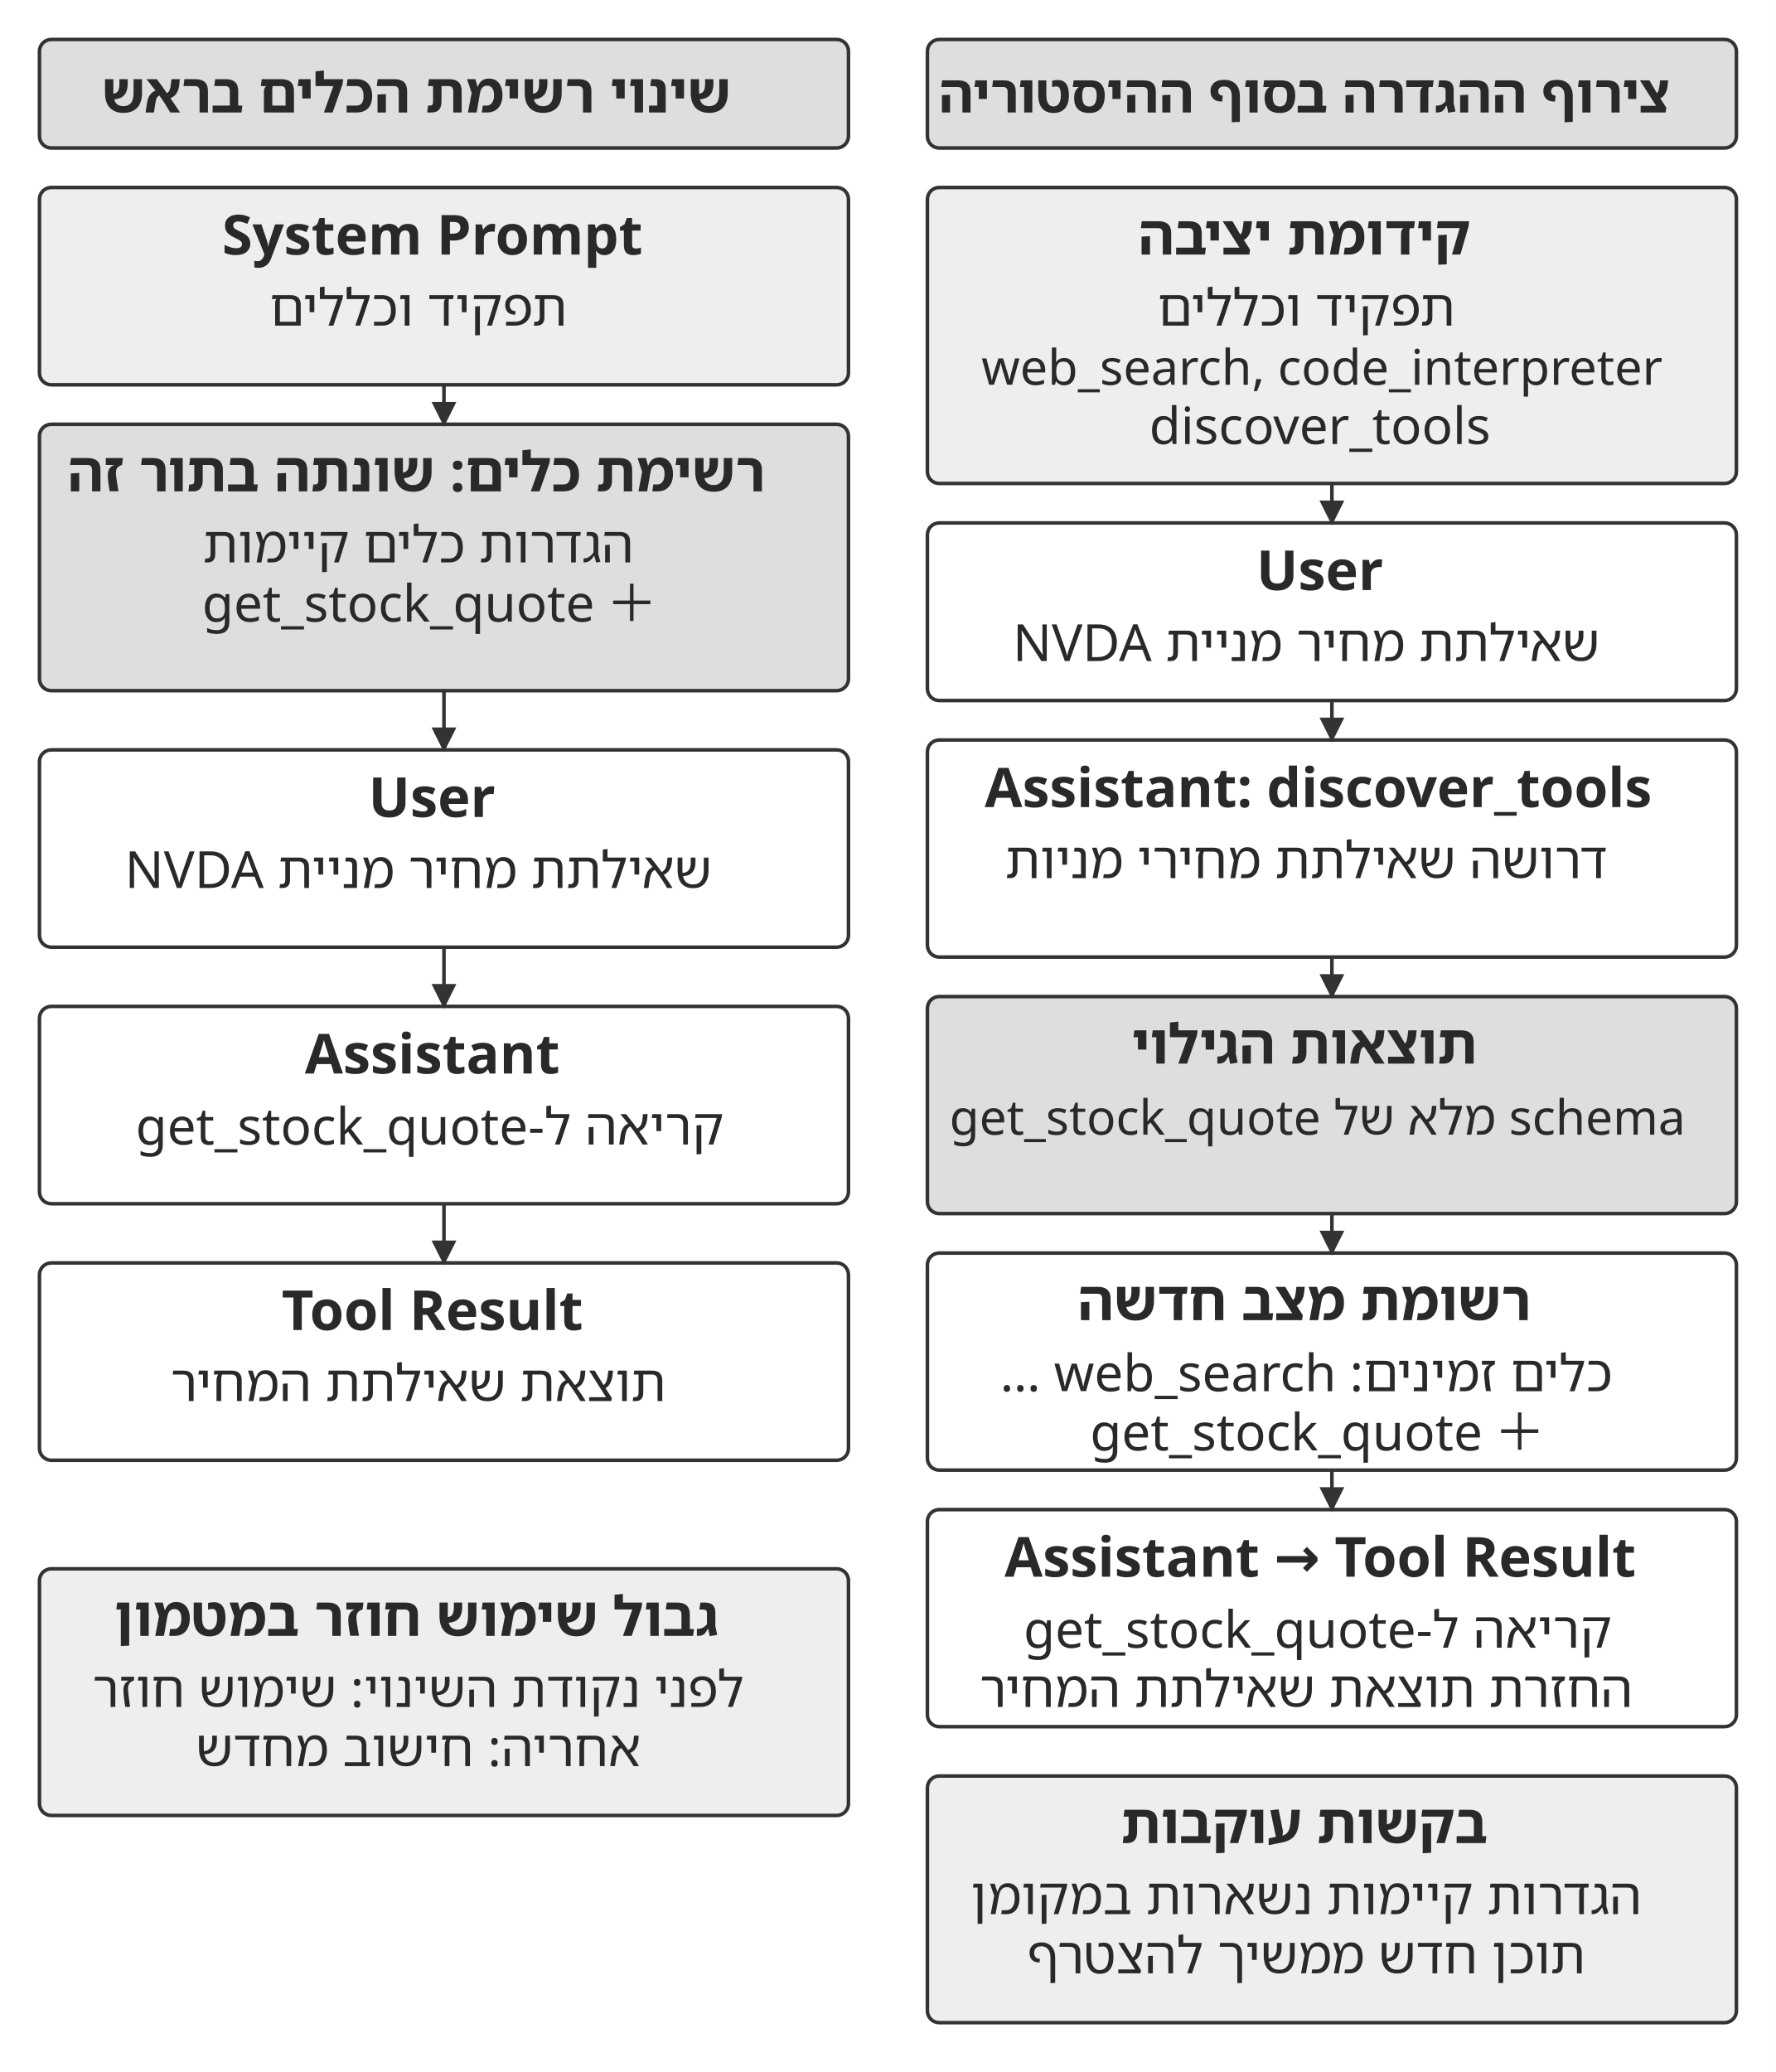
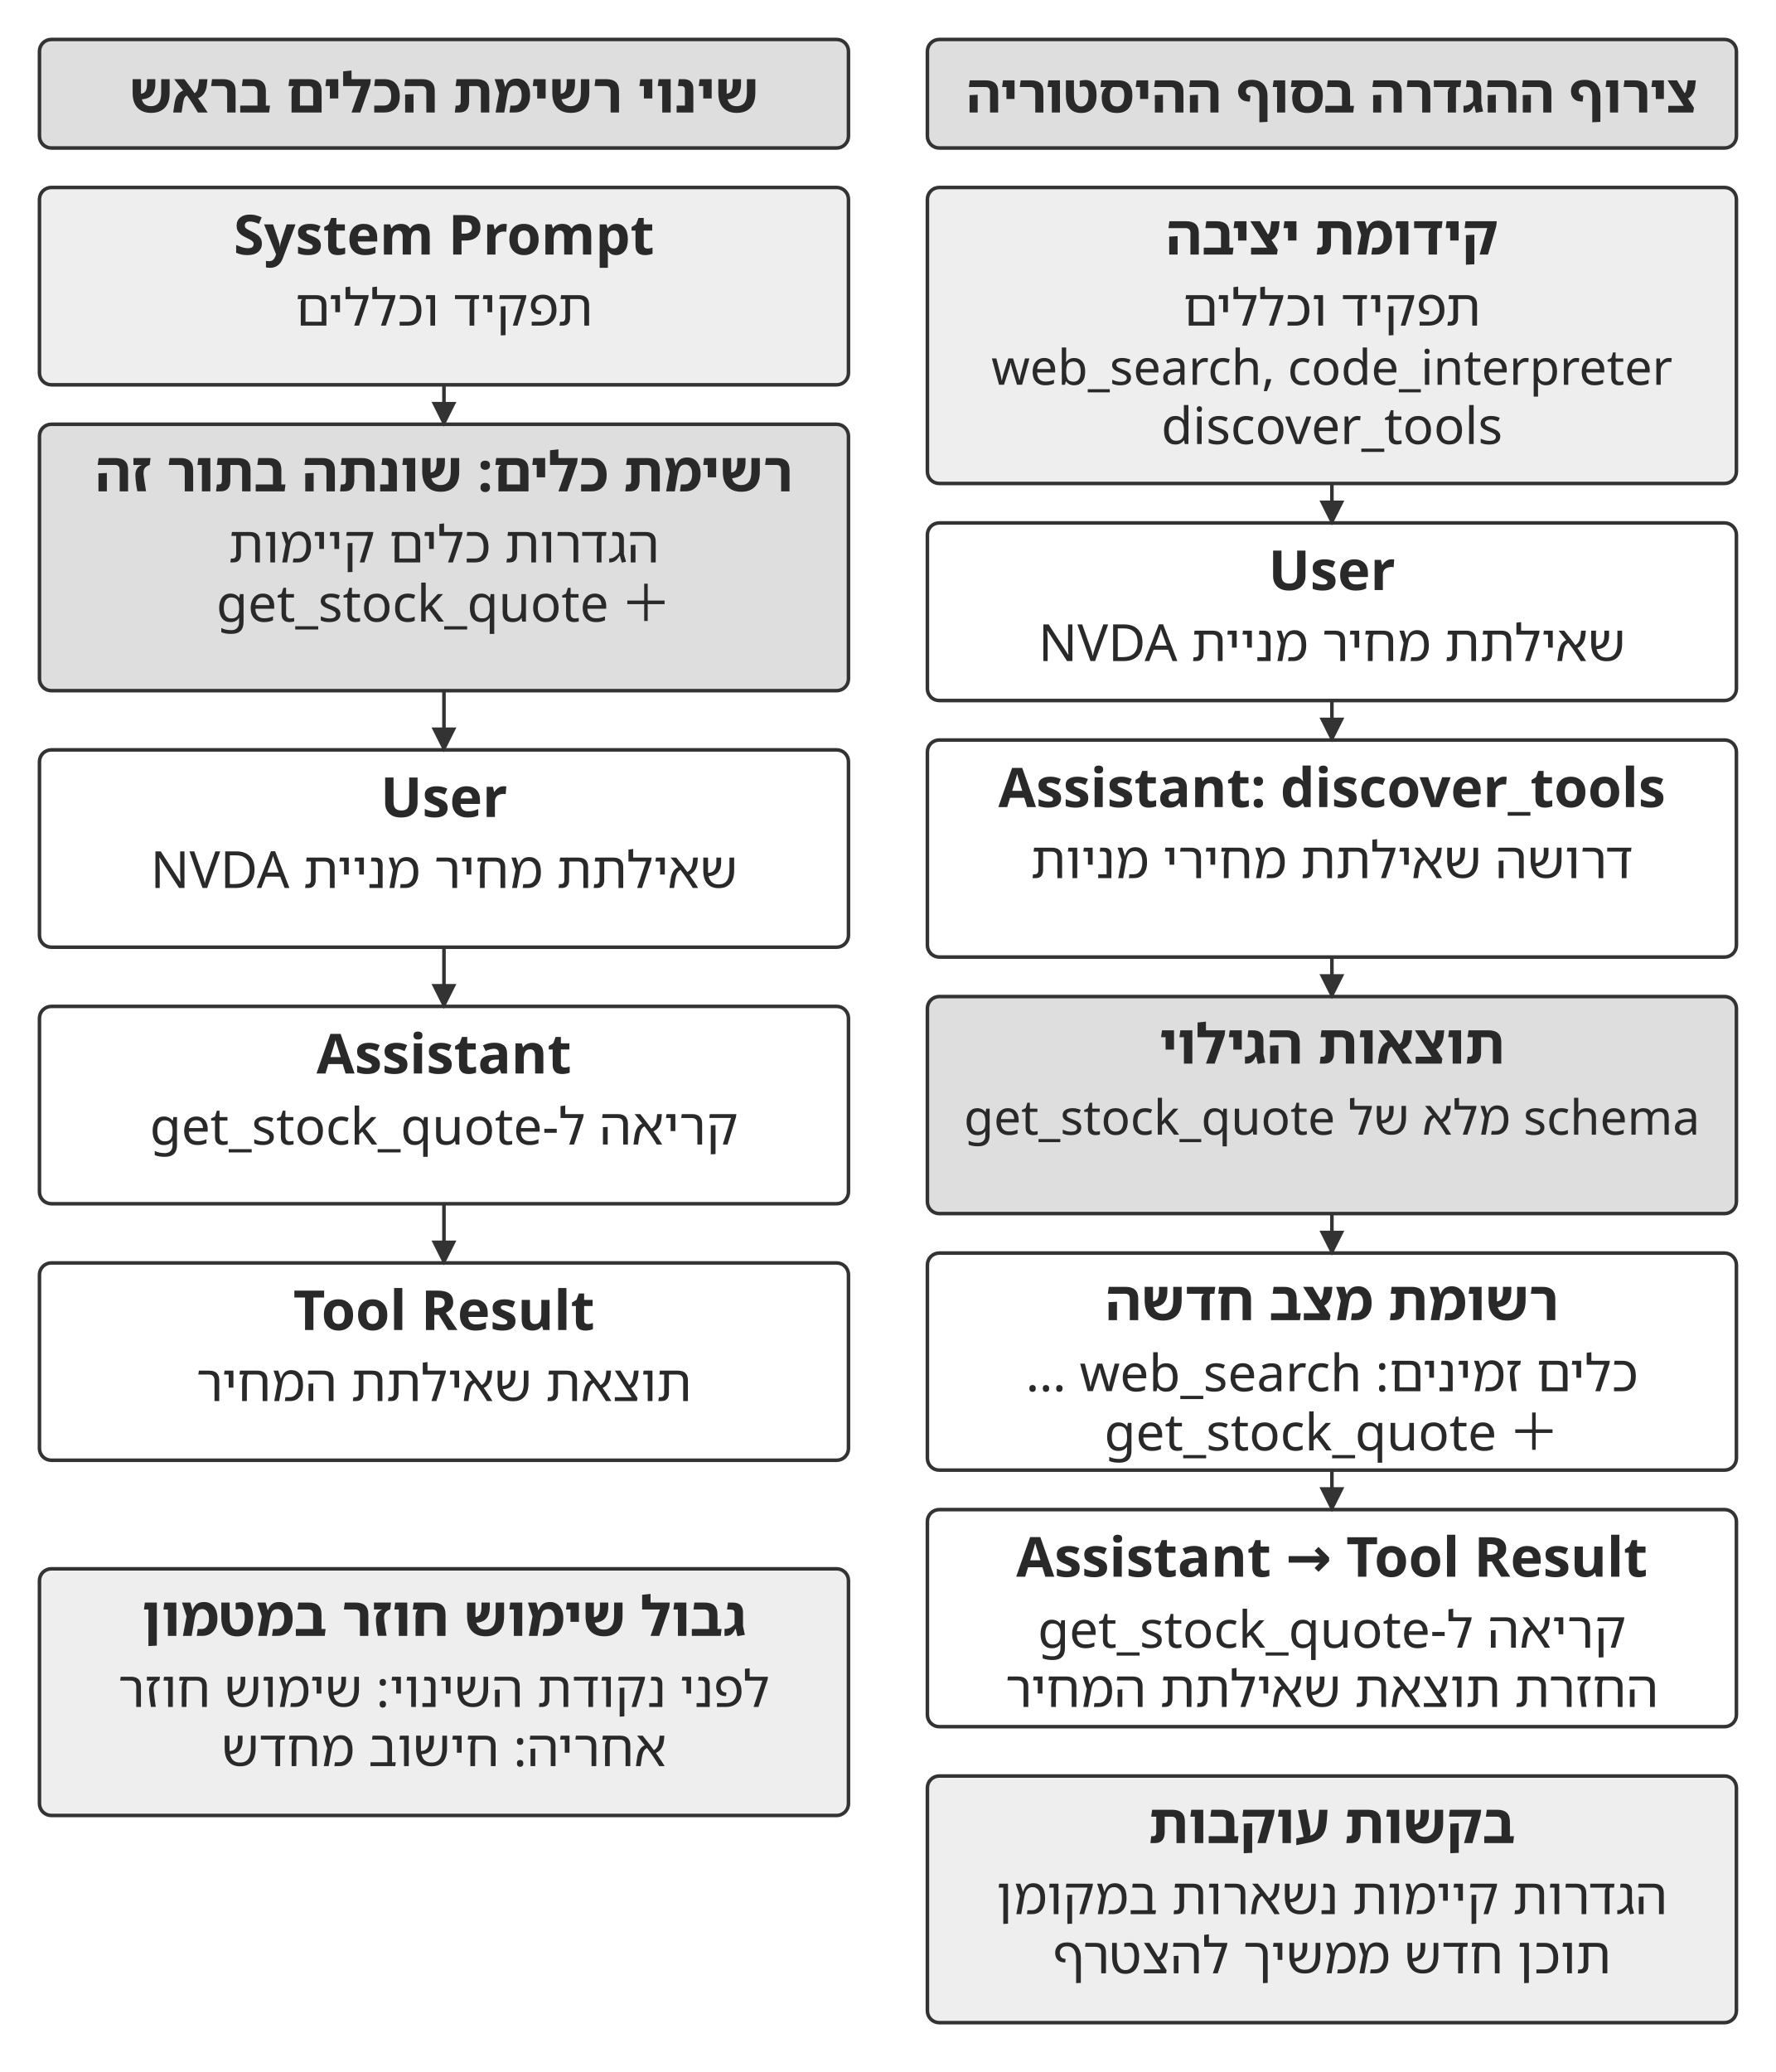
<svg xmlns="http://www.w3.org/2000/svg" width="106.000mm" height="123.667mm" viewBox="0 0 900 1050" role="img" aria-labelledby="title desc">
  <defs>
    <marker id="arrow" viewBox="0 0 10 10" refX="9" refY="5" markerWidth="7" markerHeight="7" orient="auto-start-reverse">
      <path d="M0 0 L10 5 L0 10 Z" fill="#333333" />
    </marker>
  </defs>
  <rect width="900" height="1050" fill="#ffffff" y="0" />
  <rect x="20" y="20" width="410" height="55" rx="6" fill="#dedede" stroke="#333333" stroke-width="1.8" />
-   <text x="211" y="57" text-anchor="middle" font-family="&quot;Noto Sans Hebrew&quot;, &quot;Noto Serif Hebrew&quot;, &quot;Arial Hebrew&quot;, sans-serif" font-size="28.0" font-weight="700" fill="#292929" direction="rtl">שינוי רשימת הכלים בראש</text>
+   <text x="225" y="57" text-anchor="middle" font-family="&quot;Noto Sans Hebrew&quot;, &quot;Noto Serif Hebrew&quot;, &quot;Arial Hebrew&quot;, sans-serif" font-size="28.0" font-weight="700" fill="#292929" direction="rtl">שינוי רשימת הכלים בראש</text>
  <rect x="470" y="20" width="410" height="55" rx="6" fill="#dedede" stroke="#333333" stroke-width="1.8" />
-   <text x="661" y="57" text-anchor="middle" font-family="&quot;Noto Sans Hebrew&quot;, &quot;Noto Serif Hebrew&quot;, &quot;Arial Hebrew&quot;, sans-serif" font-size="27.0" font-weight="700" fill="#292929" direction="rtl">צירוף ההגדרה בסוף ההיסטוריה</text>
+   <text x="675" y="57" text-anchor="middle" font-family="&quot;Noto Sans Hebrew&quot;, &quot;Noto Serif Hebrew&quot;, &quot;Arial Hebrew&quot;, sans-serif" font-size="27.0" font-weight="700" fill="#292929" direction="rtl">צירוף ההגדרה בסוף ההיסטוריה</text>
  <rect x="20" y="95" width="410" height="100" rx="6" fill="#eeeeee" stroke="#333333" stroke-width="1.8" />
-   <text x="219.11" y="129" text-anchor="middle" font-family="&quot;Noto Sans Hebrew&quot;, &quot;Noto Serif Hebrew&quot;, &quot;Arial Hebrew&quot;, sans-serif" font-size="28.0" font-weight="700" fill="#292929" direction="rtl">System Prompt</text>
-   <text x="212" y="165" text-anchor="middle" font-family="&quot;Noto Sans Hebrew&quot;, &quot;Noto Serif Hebrew&quot;, &quot;Arial Hebrew&quot;, sans-serif" font-size="26.0" font-weight="400" fill="#292929" direction="rtl">תפקיד וכללים</text>
+   <text x="225" y="129" text-anchor="middle" font-family="&quot;Noto Sans Hebrew&quot;, &quot;Noto Serif Hebrew&quot;, &quot;Arial Hebrew&quot;, sans-serif" font-size="28.0" font-weight="700" fill="#292929" direction="rtl">System Prompt</text>
+   <text x="225" y="165" text-anchor="middle" font-family="&quot;Noto Sans Hebrew&quot;, &quot;Noto Serif Hebrew&quot;, &quot;Arial Hebrew&quot;, sans-serif" font-size="26.0" font-weight="400" fill="#292929" direction="rtl">תפקיד וכללים</text>
  <rect x="20" y="215" width="410" height="135" rx="6" fill="#dedede" stroke="#333333" stroke-width="1.8" />
-   <text x="211" y="249" text-anchor="middle" font-family="&quot;Noto Sans Hebrew&quot;, &quot;Noto Serif Hebrew&quot;, &quot;Arial Hebrew&quot;, sans-serif" font-size="28.0" font-weight="700" fill="#292929" direction="rtl">רשימת כלים: שונתה בתור זה</text>
-   <text x="212" y="285" text-anchor="middle" font-family="&quot;Noto Sans Hebrew&quot;, &quot;Noto Serif Hebrew&quot;, &quot;Arial Hebrew&quot;, sans-serif" font-size="26.0" font-weight="400" fill="#292929" direction="rtl">הגדרות כלים קיימות</text>
-   <text x="217.8" y="315" text-anchor="middle" font-family="&quot;Noto Sans Hebrew&quot;, &quot;Noto Serif Hebrew&quot;, &quot;Arial Hebrew&quot;, sans-serif" font-size="26.0" font-weight="400" fill="#292929" direction="rtl">＋ get_stock_quote</text>
+   <text x="225" y="249" text-anchor="middle" font-family="&quot;Noto Sans Hebrew&quot;, &quot;Noto Serif Hebrew&quot;, &quot;Arial Hebrew&quot;, sans-serif" font-size="28.0" font-weight="700" fill="#292929" direction="rtl">רשימת כלים: שונתה בתור זה</text>
+   <text x="225" y="285" text-anchor="middle" font-family="&quot;Noto Sans Hebrew&quot;, &quot;Noto Serif Hebrew&quot;, &quot;Arial Hebrew&quot;, sans-serif" font-size="26.0" font-weight="400" fill="#292929" direction="rtl">הגדרות כלים קיימות</text>
+   <text x="225" y="315" text-anchor="middle" font-family="&quot;Noto Sans Hebrew&quot;, &quot;Noto Serif Hebrew&quot;, &quot;Arial Hebrew&quot;, sans-serif" font-size="26.0" font-weight="400" fill="#292929" direction="rtl">＋ get_stock_quote</text>
  <rect x="20" y="380" width="410" height="100" rx="6" fill="#ffffff" stroke="#333333" stroke-width="1.8" />
-   <text x="218.9" y="414" text-anchor="middle" font-family="&quot;Noto Sans Hebrew&quot;, &quot;Noto Serif Hebrew&quot;, &quot;Arial Hebrew&quot;, sans-serif" font-size="28.0" font-weight="700" fill="#292929" direction="rtl">User</text>
-   <text x="212" y="450" text-anchor="middle" font-family="&quot;Noto Sans Hebrew&quot;, &quot;Noto Serif Hebrew&quot;, &quot;Arial Hebrew&quot;, sans-serif" font-size="26.0" font-weight="400" fill="#292929" direction="rtl">שאילתת מחיר מניית NVDA</text>
+   <text x="225" y="414" text-anchor="middle" font-family="&quot;Noto Sans Hebrew&quot;, &quot;Noto Serif Hebrew&quot;, &quot;Arial Hebrew&quot;, sans-serif" font-size="28.0" font-weight="700" fill="#292929" direction="rtl">User</text>
+   <text x="225" y="450" text-anchor="middle" font-family="&quot;Noto Sans Hebrew&quot;, &quot;Noto Serif Hebrew&quot;, &quot;Arial Hebrew&quot;, sans-serif" font-size="26.0" font-weight="400" fill="#292929" direction="rtl">שאילתת מחיר מניית NVDA</text>
  <rect x="20" y="510" width="410" height="100" rx="6" fill="#ffffff" stroke="#333333" stroke-width="1.8" />
-   <text x="219.11" y="544" text-anchor="middle" font-family="&quot;Noto Sans Hebrew&quot;, &quot;Noto Serif Hebrew&quot;, &quot;Arial Hebrew&quot;, sans-serif" font-size="28.0" font-weight="700" fill="#292929" direction="rtl">Assistant</text>
-   <text x="217.8" y="580" text-anchor="middle" font-family="&quot;Noto Sans Hebrew&quot;, &quot;Noto Serif Hebrew&quot;, &quot;Arial Hebrew&quot;, sans-serif" font-size="26.0" font-weight="400" fill="#292929" direction="rtl">קריאה ל‑get_stock_quote</text>
+   <text x="225" y="544" text-anchor="middle" font-family="&quot;Noto Sans Hebrew&quot;, &quot;Noto Serif Hebrew&quot;, &quot;Arial Hebrew&quot;, sans-serif" font-size="28.0" font-weight="700" fill="#292929" direction="rtl">Assistant</text>
+   <text x="225" y="580" text-anchor="middle" font-family="&quot;Noto Sans Hebrew&quot;, &quot;Noto Serif Hebrew&quot;, &quot;Arial Hebrew&quot;, sans-serif" font-size="26.0" font-weight="400" fill="#292929" direction="rtl">קריאה ל‑get_stock_quote</text>
  <rect x="20" y="640" width="410" height="100" rx="6" fill="#ffffff" stroke="#333333" stroke-width="1.8" />
-   <text x="219.11" y="674" text-anchor="middle" font-family="&quot;Noto Sans Hebrew&quot;, &quot;Noto Serif Hebrew&quot;, &quot;Arial Hebrew&quot;, sans-serif" font-size="28.0" font-weight="700" fill="#292929" direction="rtl">Tool Result</text>
-   <text x="212" y="710" text-anchor="middle" font-family="&quot;Noto Sans Hebrew&quot;, &quot;Noto Serif Hebrew&quot;, &quot;Arial Hebrew&quot;, sans-serif" font-size="26.0" font-weight="400" fill="#292929" direction="rtl">תוצאת שאילתת המחיר</text>
+   <text x="225" y="674" text-anchor="middle" font-family="&quot;Noto Sans Hebrew&quot;, &quot;Noto Serif Hebrew&quot;, &quot;Arial Hebrew&quot;, sans-serif" font-size="28.0" font-weight="700" fill="#292929" direction="rtl">Tool Result</text>
+   <text x="225" y="710" text-anchor="middle" font-family="&quot;Noto Sans Hebrew&quot;, &quot;Noto Serif Hebrew&quot;, &quot;Arial Hebrew&quot;, sans-serif" font-size="26.0" font-weight="400" fill="#292929" direction="rtl">תוצאת שאילתת המחיר</text>
  <path d="M225 195 L225 215" fill="none" stroke="#333333" stroke-width="1.8" marker-end="url(#arrow)" />
  <path d="M225 350 L225 380" fill="none" stroke="#333333" stroke-width="1.8" marker-end="url(#arrow)" />
  <path d="M225 480 L225 510" fill="none" stroke="#333333" stroke-width="1.8" marker-end="url(#arrow)" />
  <path d="M225 610 L225 640" fill="none" stroke="#333333" stroke-width="1.8" marker-end="url(#arrow)" />
  <rect x="20" y="795" width="410" height="125" rx="6" fill="#eeeeee" stroke="#333333" stroke-width="1.8" />
-   <text x="211" y="829" text-anchor="middle" font-family="&quot;Noto Sans Hebrew&quot;, &quot;Noto Serif Hebrew&quot;, &quot;Arial Hebrew&quot;, sans-serif" font-size="28.0" font-weight="700" fill="#292929" direction="rtl">גבול שימוש חוזר במטמון</text>
-   <text x="212" y="865" text-anchor="middle" font-family="&quot;Noto Sans Hebrew&quot;, &quot;Noto Serif Hebrew&quot;, &quot;Arial Hebrew&quot;, sans-serif" font-size="25.8" font-weight="400" fill="#292929" direction="rtl">לפני נקודת השינוי: שימוש חוזר</text>
-   <text x="212" y="895" text-anchor="middle" font-family="&quot;Noto Sans Hebrew&quot;, &quot;Noto Serif Hebrew&quot;, &quot;Arial Hebrew&quot;, sans-serif" font-size="26.0" font-weight="400" fill="#292929" direction="rtl">אחריה: חישוב מחדש</text>
+   <text x="225" y="829" text-anchor="middle" font-family="&quot;Noto Sans Hebrew&quot;, &quot;Noto Serif Hebrew&quot;, &quot;Arial Hebrew&quot;, sans-serif" font-size="28.0" font-weight="700" fill="#292929" direction="rtl">גבול שימוש חוזר במטמון</text>
+   <text x="225" y="865" text-anchor="middle" font-family="&quot;Noto Sans Hebrew&quot;, &quot;Noto Serif Hebrew&quot;, &quot;Arial Hebrew&quot;, sans-serif" font-size="25.8" font-weight="400" fill="#292929" direction="rtl">לפני נקודת השינוי: שימוש חוזר</text>
+   <text x="225" y="895" text-anchor="middle" font-family="&quot;Noto Sans Hebrew&quot;, &quot;Noto Serif Hebrew&quot;, &quot;Arial Hebrew&quot;, sans-serif" font-size="26.0" font-weight="400" fill="#292929" direction="rtl">אחריה: חישוב מחדש</text>
  <rect x="470" y="95" width="410" height="150" rx="6" fill="#eeeeee" stroke="#333333" stroke-width="1.8" />
-   <text x="661" y="129" text-anchor="middle" font-family="&quot;Noto Sans Hebrew&quot;, &quot;Noto Serif Hebrew&quot;, &quot;Arial Hebrew&quot;, sans-serif" font-size="28.0" font-weight="700" fill="#292929" direction="rtl">קידומת יציבה</text>
-   <text x="662" y="165" text-anchor="middle" font-family="&quot;Noto Sans Hebrew&quot;, &quot;Noto Serif Hebrew&quot;, &quot;Arial Hebrew&quot;, sans-serif" font-size="26.0" font-weight="400" fill="#292929" direction="rtl">תפקיד וכללים</text>
-   <text x="669.96" y="195" text-anchor="middle" font-family="&quot;Noto Sans Hebrew&quot;, &quot;Noto Serif Hebrew&quot;, &quot;Arial Hebrew&quot;, sans-serif" font-size="24.9" font-weight="400" fill="#292929" direction="rtl">web_search, code_interpreter</text>
-   <text x="668.92" y="225" text-anchor="middle" font-family="&quot;Noto Sans Hebrew&quot;, &quot;Noto Serif Hebrew&quot;, &quot;Arial Hebrew&quot;, sans-serif" font-size="26.0" font-weight="400" fill="#292929" direction="rtl">discover_tools</text>
+   <text x="675" y="129" text-anchor="middle" font-family="&quot;Noto Sans Hebrew&quot;, &quot;Noto Serif Hebrew&quot;, &quot;Arial Hebrew&quot;, sans-serif" font-size="28.0" font-weight="700" fill="#292929" direction="rtl">קידומת יציבה</text>
+   <text x="675" y="165" text-anchor="middle" font-family="&quot;Noto Sans Hebrew&quot;, &quot;Noto Serif Hebrew&quot;, &quot;Arial Hebrew&quot;, sans-serif" font-size="26.0" font-weight="400" fill="#292929" direction="rtl">תפקיד וכללים</text>
+   <text x="675" y="195" text-anchor="middle" font-family="&quot;Noto Sans Hebrew&quot;, &quot;Noto Serif Hebrew&quot;, &quot;Arial Hebrew&quot;, sans-serif" font-size="24.9" font-weight="400" fill="#292929" direction="rtl">web_search, code_interpreter</text>
+   <text x="675" y="225" text-anchor="middle" font-family="&quot;Noto Sans Hebrew&quot;, &quot;Noto Serif Hebrew&quot;, &quot;Arial Hebrew&quot;, sans-serif" font-size="26.0" font-weight="400" fill="#292929" direction="rtl">discover_tools</text>
  <rect x="470" y="265" width="410" height="90" rx="6" fill="#ffffff" stroke="#333333" stroke-width="1.8" />
-   <text x="668.9" y="299" text-anchor="middle" font-family="&quot;Noto Sans Hebrew&quot;, &quot;Noto Serif Hebrew&quot;, &quot;Arial Hebrew&quot;, sans-serif" font-size="28.0" font-weight="700" fill="#292929" direction="rtl">User</text>
-   <text x="662" y="335" text-anchor="middle" font-family="&quot;Noto Sans Hebrew&quot;, &quot;Noto Serif Hebrew&quot;, &quot;Arial Hebrew&quot;, sans-serif" font-size="26.0" font-weight="400" fill="#292929" direction="rtl">שאילתת מחיר מניית NVDA</text>
+   <text x="675" y="299" text-anchor="middle" font-family="&quot;Noto Sans Hebrew&quot;, &quot;Noto Serif Hebrew&quot;, &quot;Arial Hebrew&quot;, sans-serif" font-size="28.0" font-weight="700" fill="#292929" direction="rtl">User</text>
+   <text x="675" y="335" text-anchor="middle" font-family="&quot;Noto Sans Hebrew&quot;, &quot;Noto Serif Hebrew&quot;, &quot;Arial Hebrew&quot;, sans-serif" font-size="26.0" font-weight="400" fill="#292929" direction="rtl">שאילתת מחיר מניית NVDA</text>
  <rect x="470" y="375" width="410" height="110" rx="6" fill="#ffffff" stroke="#333333" stroke-width="1.8" />
-   <text x="668.07" y="409" text-anchor="middle" font-family="&quot;Noto Sans Hebrew&quot;, &quot;Noto Serif Hebrew&quot;, &quot;Arial Hebrew&quot;, sans-serif" font-size="27.7" font-weight="700" fill="#292929" direction="rtl">Assistant: discover_tools</text>
-   <text x="662" y="445" text-anchor="middle" font-family="&quot;Noto Sans Hebrew&quot;, &quot;Noto Serif Hebrew&quot;, &quot;Arial Hebrew&quot;, sans-serif" font-size="26.0" font-weight="400" fill="#292929" direction="rtl">דרושה שאילתת מחירי מניות</text>
+   <text x="675" y="409" text-anchor="middle" font-family="&quot;Noto Sans Hebrew&quot;, &quot;Noto Serif Hebrew&quot;, &quot;Arial Hebrew&quot;, sans-serif" font-size="27.7" font-weight="700" fill="#292929" direction="rtl">Assistant: discover_tools</text>
+   <text x="675" y="445" text-anchor="middle" font-family="&quot;Noto Sans Hebrew&quot;, &quot;Noto Serif Hebrew&quot;, &quot;Arial Hebrew&quot;, sans-serif" font-size="26.0" font-weight="400" fill="#292929" direction="rtl">דרושה שאילתת מחירי מניות</text>
  <rect x="470" y="505" width="410" height="110" rx="6" fill="#dedede" stroke="#333333" stroke-width="1.8" />
-   <text x="661" y="539" text-anchor="middle" font-family="&quot;Noto Sans Hebrew&quot;, &quot;Noto Serif Hebrew&quot;, &quot;Arial Hebrew&quot;, sans-serif" font-size="28.0" font-weight="700" fill="#292929" direction="rtl">תוצאות הגילוי</text>
-   <text x="667.68" y="575" text-anchor="middle" font-family="&quot;Noto Sans Hebrew&quot;, &quot;Noto Serif Hebrew&quot;, &quot;Arial Hebrew&quot;, sans-serif" font-size="24.6" font-weight="400" fill="#292929" direction="rtl">schema מלא של get_stock_quote</text>
+   <text x="675" y="539" text-anchor="middle" font-family="&quot;Noto Sans Hebrew&quot;, &quot;Noto Serif Hebrew&quot;, &quot;Arial Hebrew&quot;, sans-serif" font-size="28.0" font-weight="700" fill="#292929" direction="rtl">תוצאות הגילוי</text>
+   <text x="675" y="575" text-anchor="middle" font-family="&quot;Noto Sans Hebrew&quot;, &quot;Noto Serif Hebrew&quot;, &quot;Arial Hebrew&quot;, sans-serif" font-size="24.6" font-weight="400" fill="#292929" direction="rtl">schema מלא של get_stock_quote</text>
  <rect x="470" y="635" width="410" height="110" rx="6" fill="#ffffff" stroke="#333333" stroke-width="1.8" />
-   <text x="661" y="669" text-anchor="middle" font-family="&quot;Noto Sans Hebrew&quot;, &quot;Noto Serif Hebrew&quot;, &quot;Arial Hebrew&quot;, sans-serif" font-size="28.0" font-weight="700" fill="#292929" direction="rtl">רשומת מצב חדשה</text>
-   <text x="662" y="705" text-anchor="middle" font-family="&quot;Noto Sans Hebrew&quot;, &quot;Noto Serif Hebrew&quot;, &quot;Arial Hebrew&quot;, sans-serif" font-size="26.0" font-weight="400" fill="#292929" direction="rtl">כלים זמינים: web_search …</text>
-   <text x="667.8" y="735" text-anchor="middle" font-family="&quot;Noto Sans Hebrew&quot;, &quot;Noto Serif Hebrew&quot;, &quot;Arial Hebrew&quot;, sans-serif" font-size="26.0" font-weight="400" fill="#292929" direction="rtl">＋ get_stock_quote</text>
+   <text x="675" y="669" text-anchor="middle" font-family="&quot;Noto Sans Hebrew&quot;, &quot;Noto Serif Hebrew&quot;, &quot;Arial Hebrew&quot;, sans-serif" font-size="28.0" font-weight="700" fill="#292929" direction="rtl">רשומת מצב חדשה</text>
+   <text x="675" y="705" text-anchor="middle" font-family="&quot;Noto Sans Hebrew&quot;, &quot;Noto Serif Hebrew&quot;, &quot;Arial Hebrew&quot;, sans-serif" font-size="26.0" font-weight="400" fill="#292929" direction="rtl">כלים זמינים: web_search …</text>
+   <text x="675" y="735" text-anchor="middle" font-family="&quot;Noto Sans Hebrew&quot;, &quot;Noto Serif Hebrew&quot;, &quot;Arial Hebrew&quot;, sans-serif" font-size="26.0" font-weight="400" fill="#292929" direction="rtl">＋ get_stock_quote</text>
  <rect x="470" y="765" width="410" height="110" rx="6" fill="#ffffff" stroke="#333333" stroke-width="1.8" />
-   <text x="669.11" y="799" text-anchor="middle" font-family="&quot;Noto Sans Hebrew&quot;, &quot;Noto Serif Hebrew&quot;, &quot;Arial Hebrew&quot;, sans-serif" font-size="28.0" font-weight="700" fill="#292929" direction="rtl">Assistant → Tool Result</text>
-   <text x="667.8" y="835" text-anchor="middle" font-family="&quot;Noto Sans Hebrew&quot;, &quot;Noto Serif Hebrew&quot;, &quot;Arial Hebrew&quot;, sans-serif" font-size="26.0" font-weight="400" fill="#292929" direction="rtl">קריאה ל‑get_stock_quote</text>
-   <text x="662" y="865" text-anchor="middle" font-family="&quot;Noto Sans Hebrew&quot;, &quot;Noto Serif Hebrew&quot;, &quot;Arial Hebrew&quot;, sans-serif" font-size="26.0" font-weight="400" fill="#292929" direction="rtl">החזרת תוצאת שאילתת המחיר</text>
+   <text x="675" y="799" text-anchor="middle" font-family="&quot;Noto Sans Hebrew&quot;, &quot;Noto Serif Hebrew&quot;, &quot;Arial Hebrew&quot;, sans-serif" font-size="28.0" font-weight="700" fill="#292929" direction="rtl">Assistant → Tool Result</text>
+   <text x="675" y="835" text-anchor="middle" font-family="&quot;Noto Sans Hebrew&quot;, &quot;Noto Serif Hebrew&quot;, &quot;Arial Hebrew&quot;, sans-serif" font-size="26.0" font-weight="400" fill="#292929" direction="rtl">קריאה ל‑get_stock_quote</text>
+   <text x="675" y="865" text-anchor="middle" font-family="&quot;Noto Sans Hebrew&quot;, &quot;Noto Serif Hebrew&quot;, &quot;Arial Hebrew&quot;, sans-serif" font-size="26.0" font-weight="400" fill="#292929" direction="rtl">החזרת תוצאת שאילתת המחיר</text>
  <path d="M675 245 L675 265" fill="none" stroke="#333333" stroke-width="1.8" marker-end="url(#arrow)" />
  <path d="M675 355 L675 375" fill="none" stroke="#333333" stroke-width="1.8" marker-end="url(#arrow)" />
  <path d="M675 485 L675 505" fill="none" stroke="#333333" stroke-width="1.8" marker-end="url(#arrow)" />
  <path d="M675 615 L675 635" fill="none" stroke="#333333" stroke-width="1.8" marker-end="url(#arrow)" />
  <path d="M675 745 L675 765" fill="none" stroke="#333333" stroke-width="1.8" marker-end="url(#arrow)" />
  <rect x="470" y="900" width="410" height="125" rx="6" fill="#eeeeee" stroke="#333333" stroke-width="1.8" />
-   <text x="661" y="934" text-anchor="middle" font-family="&quot;Noto Sans Hebrew&quot;, &quot;Noto Serif Hebrew&quot;, &quot;Arial Hebrew&quot;, sans-serif" font-size="28.0" font-weight="700" fill="#292929" direction="rtl">בקשות עוקבות</text>
-   <text x="662" y="970" text-anchor="middle" font-family="&quot;Noto Sans Hebrew&quot;, &quot;Noto Serif Hebrew&quot;, &quot;Arial Hebrew&quot;, sans-serif" font-size="26.0" font-weight="400" fill="#292929" direction="rtl">הגדרות קיימות נשארות במקומן</text>
-   <text x="662" y="1000" text-anchor="middle" font-family="&quot;Noto Sans Hebrew&quot;, &quot;Noto Serif Hebrew&quot;, &quot;Arial Hebrew&quot;, sans-serif" font-size="26.0" font-weight="400" fill="#292929" direction="rtl">תוכן חדש ממשיך להצטרף</text>
+   <text x="675" y="934" text-anchor="middle" font-family="&quot;Noto Sans Hebrew&quot;, &quot;Noto Serif Hebrew&quot;, &quot;Arial Hebrew&quot;, sans-serif" font-size="28.0" font-weight="700" fill="#292929" direction="rtl">בקשות עוקבות</text>
+   <text x="675" y="970" text-anchor="middle" font-family="&quot;Noto Sans Hebrew&quot;, &quot;Noto Serif Hebrew&quot;, &quot;Arial Hebrew&quot;, sans-serif" font-size="26.0" font-weight="400" fill="#292929" direction="rtl">הגדרות קיימות נשארות במקומן</text>
+   <text x="675" y="1000" text-anchor="middle" font-family="&quot;Noto Sans Hebrew&quot;, &quot;Noto Serif Hebrew&quot;, &quot;Arial Hebrew&quot;, sans-serif" font-size="26.0" font-weight="400" fill="#292929" direction="rtl">תוכן חדש ממשיך להצטרף</text>
  <defs />
</svg>
